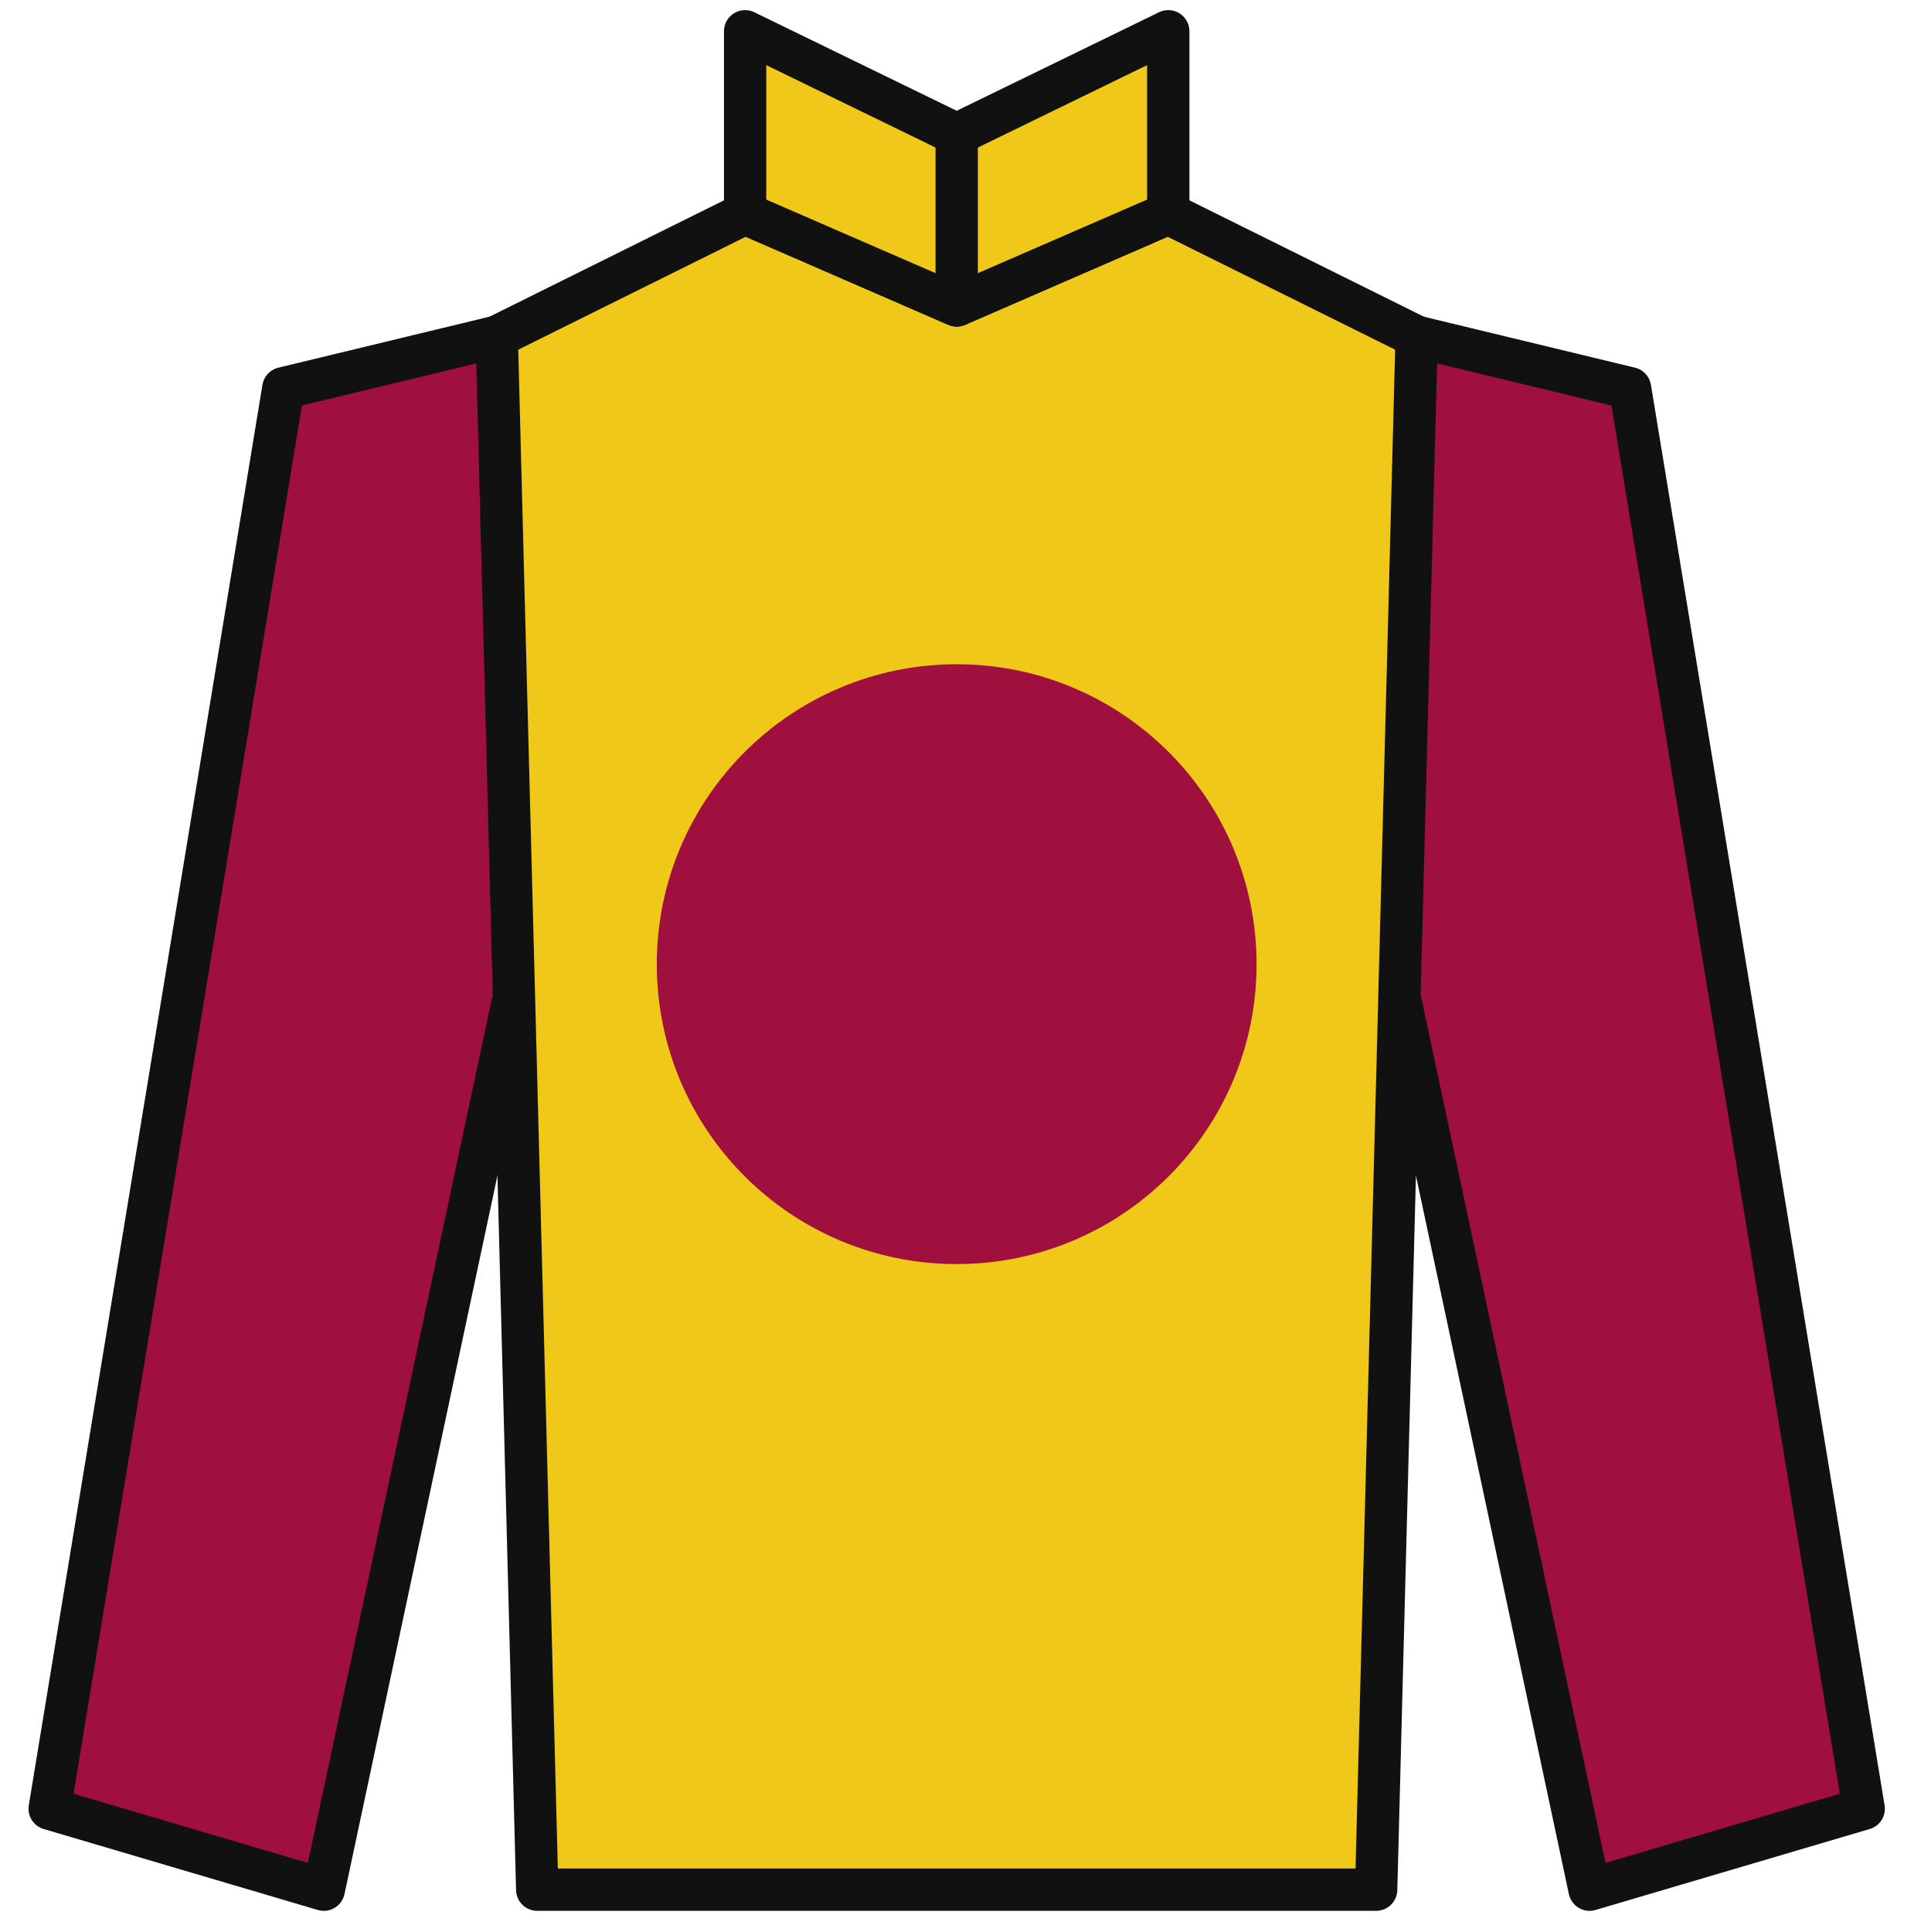
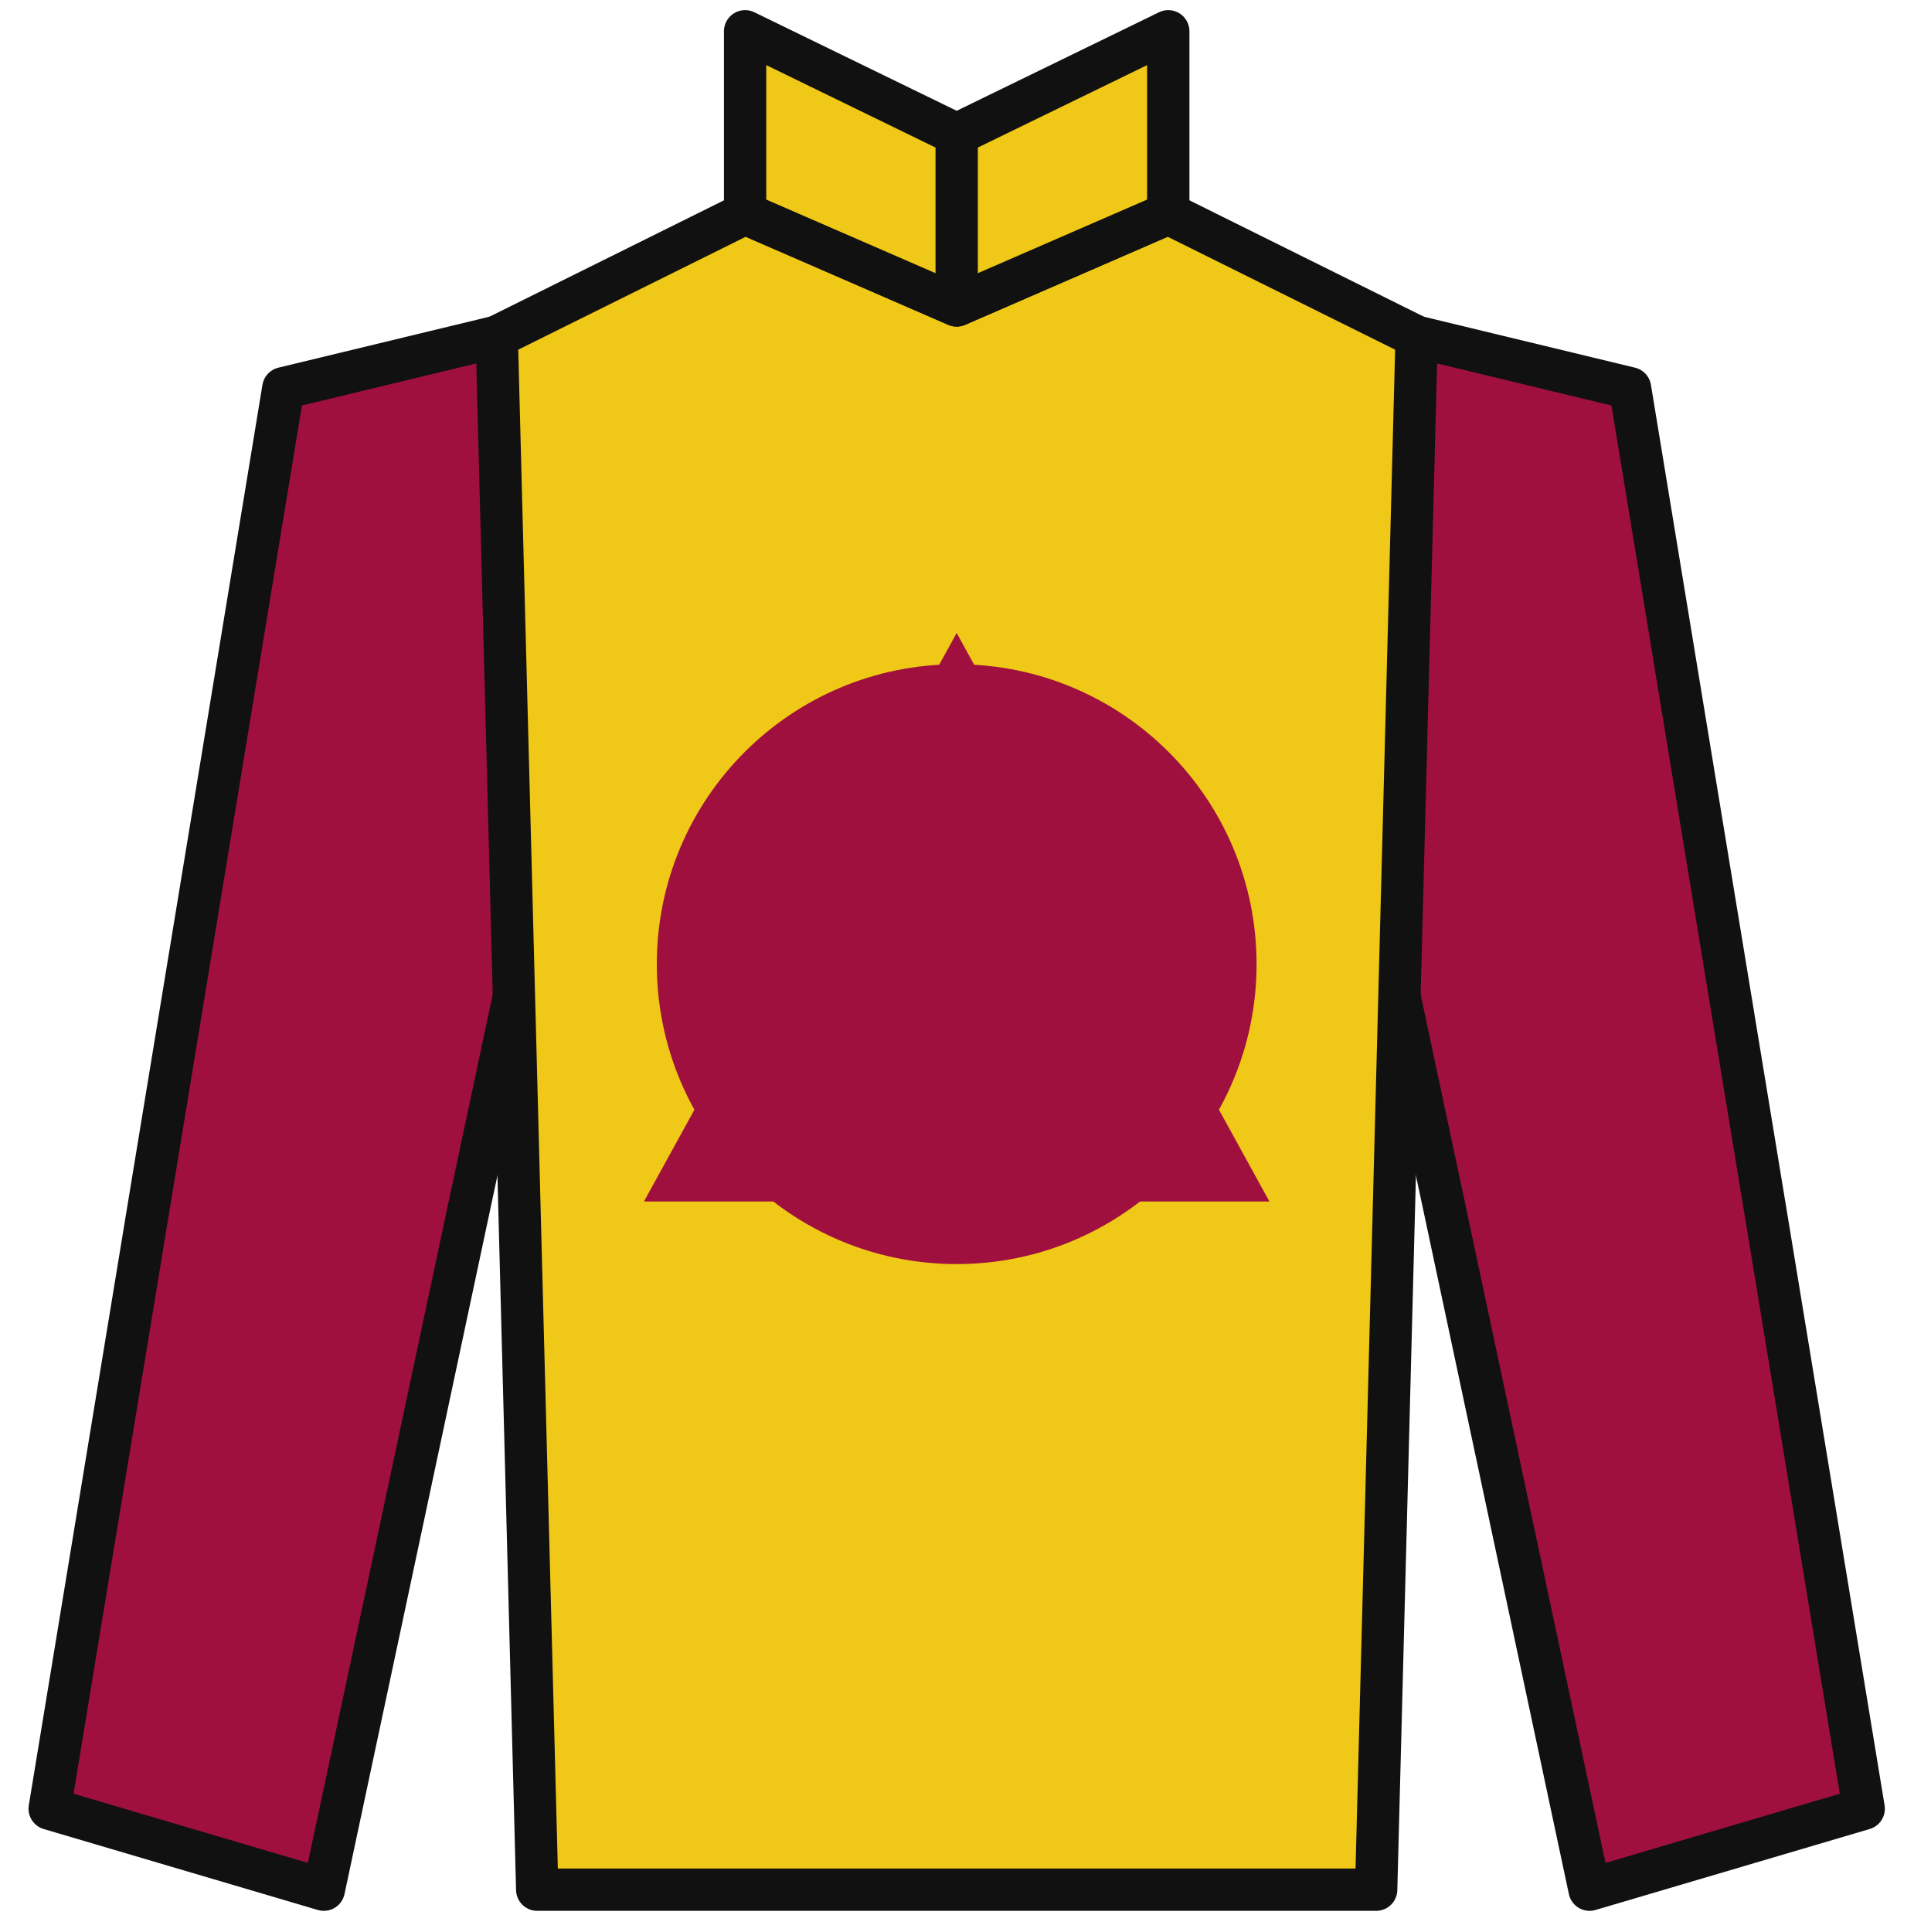
<svg xmlns="http://www.w3.org/2000/svg" class="trikot" viewBox="-1.5 -0.5 104 105" aria-hidden="true">
  <clipPath id="d1592547al">
    <path d="M25.5,17.8 L13.9,20.6 L1.2,97.8 L16.1,102.2 L27,51 Z" />
  </clipPath>
  <g clip-path="url(#d1592547al)">
    <rect x="0" y="17" width="28" height="86.5" fill="#A0103E" />
  </g>
  <path d="M25.5,17.8 L13.9,20.6 L1.2,97.8 L16.1,102.2 L27,51 Z" fill="none" stroke="#111111" stroke-width="2.3" stroke-linejoin="round" />
  <clipPath id="d1592547ar">
    <path d="M75.5,17.8 L87.1,20.6 L99.8,97.8 L84.9,102.2 L74,51 Z" />
  </clipPath>
  <g clip-path="url(#d1592547ar)">
    <rect x="73" y="17" width="28" height="86.5" fill="#A0103E" />
  </g>
  <path d="M75.5,17.8 L87.1,20.6 L99.8,97.8 L84.9,102.2 L74,51 Z" fill="none" stroke="#111111" stroke-width="2.3" stroke-linejoin="round" />
  <clipPath id="d1592547k">
    <path d="M25.5,17.8 L39,11.1 L50.5,16.1 L62,11.1 L75.5,17.8 L73.3,102.2 L27.7,102.2 Z" />
  </clipPath>
  <g clip-path="url(#d1592547k)">
    <rect x="25" y="10" width="51" height="93" fill="#F0C818" />
    <circle cx="50.5" cy="51.9" r="16.3" fill="#A0103E" />
+     <polygon points="50.5,33.9 67.5,64.8 33.5,64.8" fill="#A0103E" />
  </g>
  <path d="M25.5,17.8 L39,11.1 L50.5,16.1 L62,11.1 L75.5,17.8 L73.3,102.2 L27.7,102.2 Z" fill="none" stroke="#111111" stroke-width="2.3" stroke-linejoin="round" />
  <path d="M39,1.2 L50.5,6.8 L62,1.2 L62,11.1 L50.5,16.1 L39,11.1 Z" fill="#F0C818" stroke="#111111" stroke-width="2.3" stroke-linejoin="round" />
  <path d="M50.5,6.8 L50.5,16.1" fill="none" stroke="#111111" stroke-width="2.3" />
</svg>
